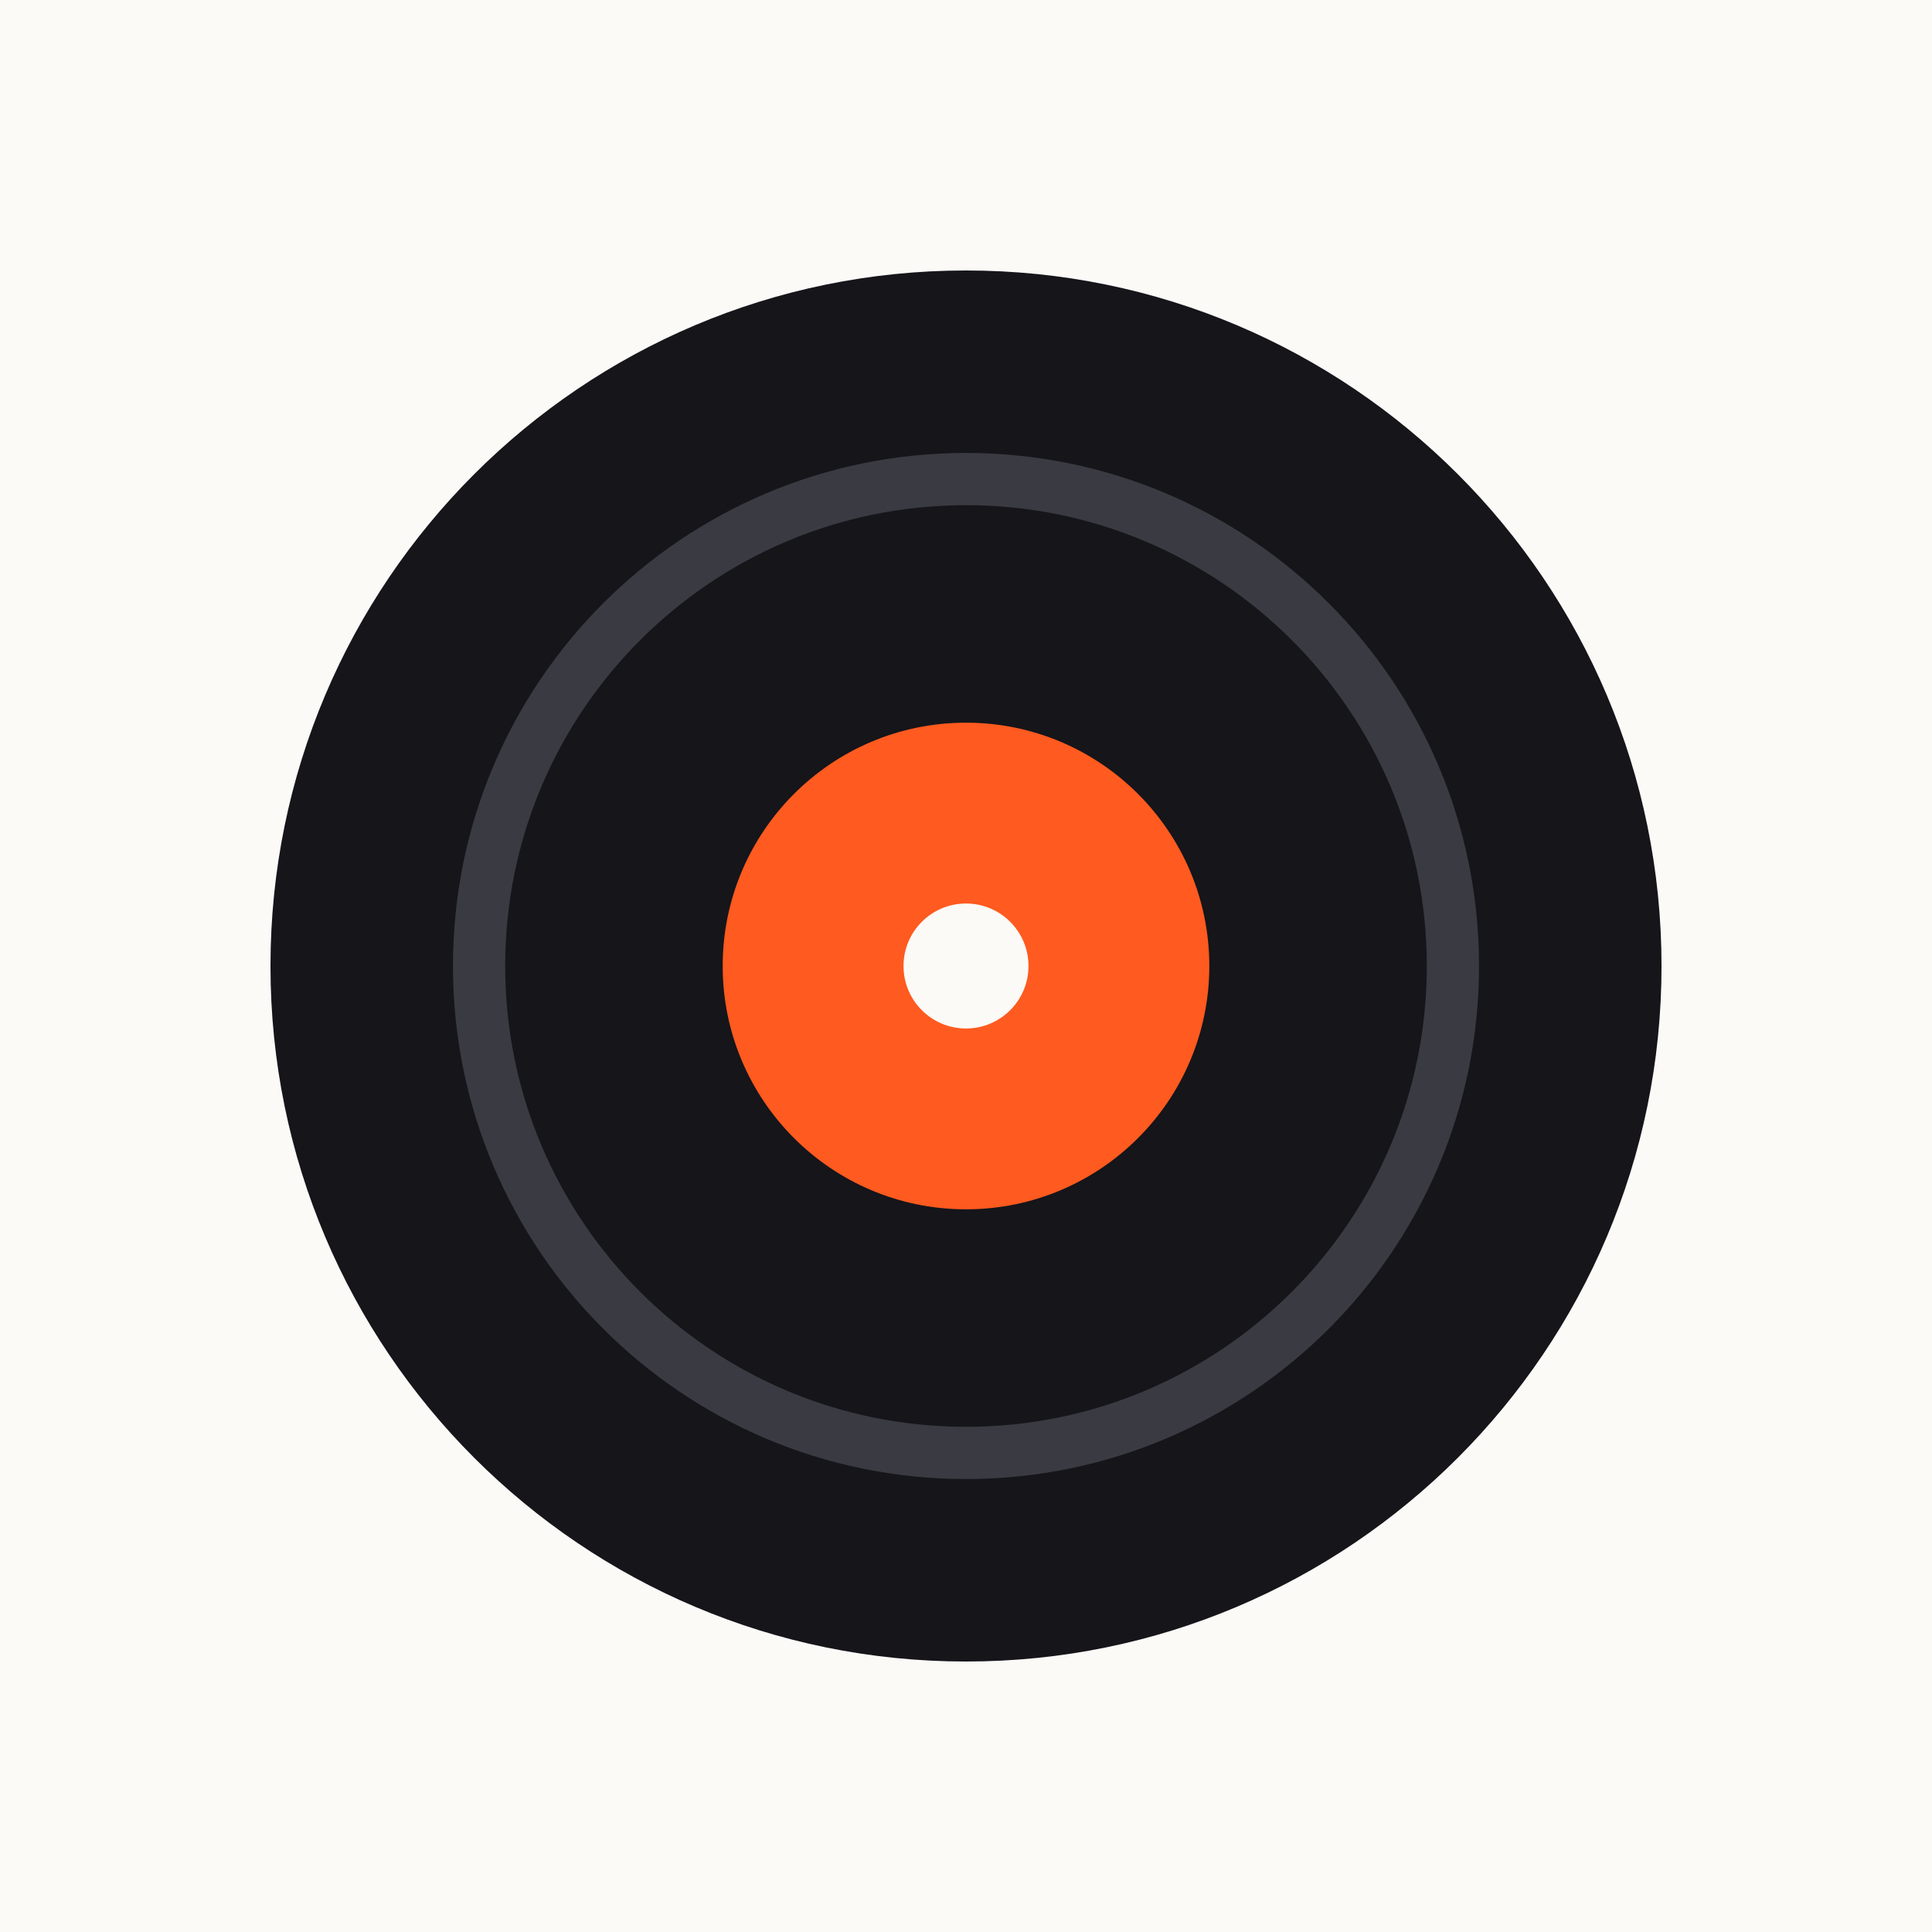
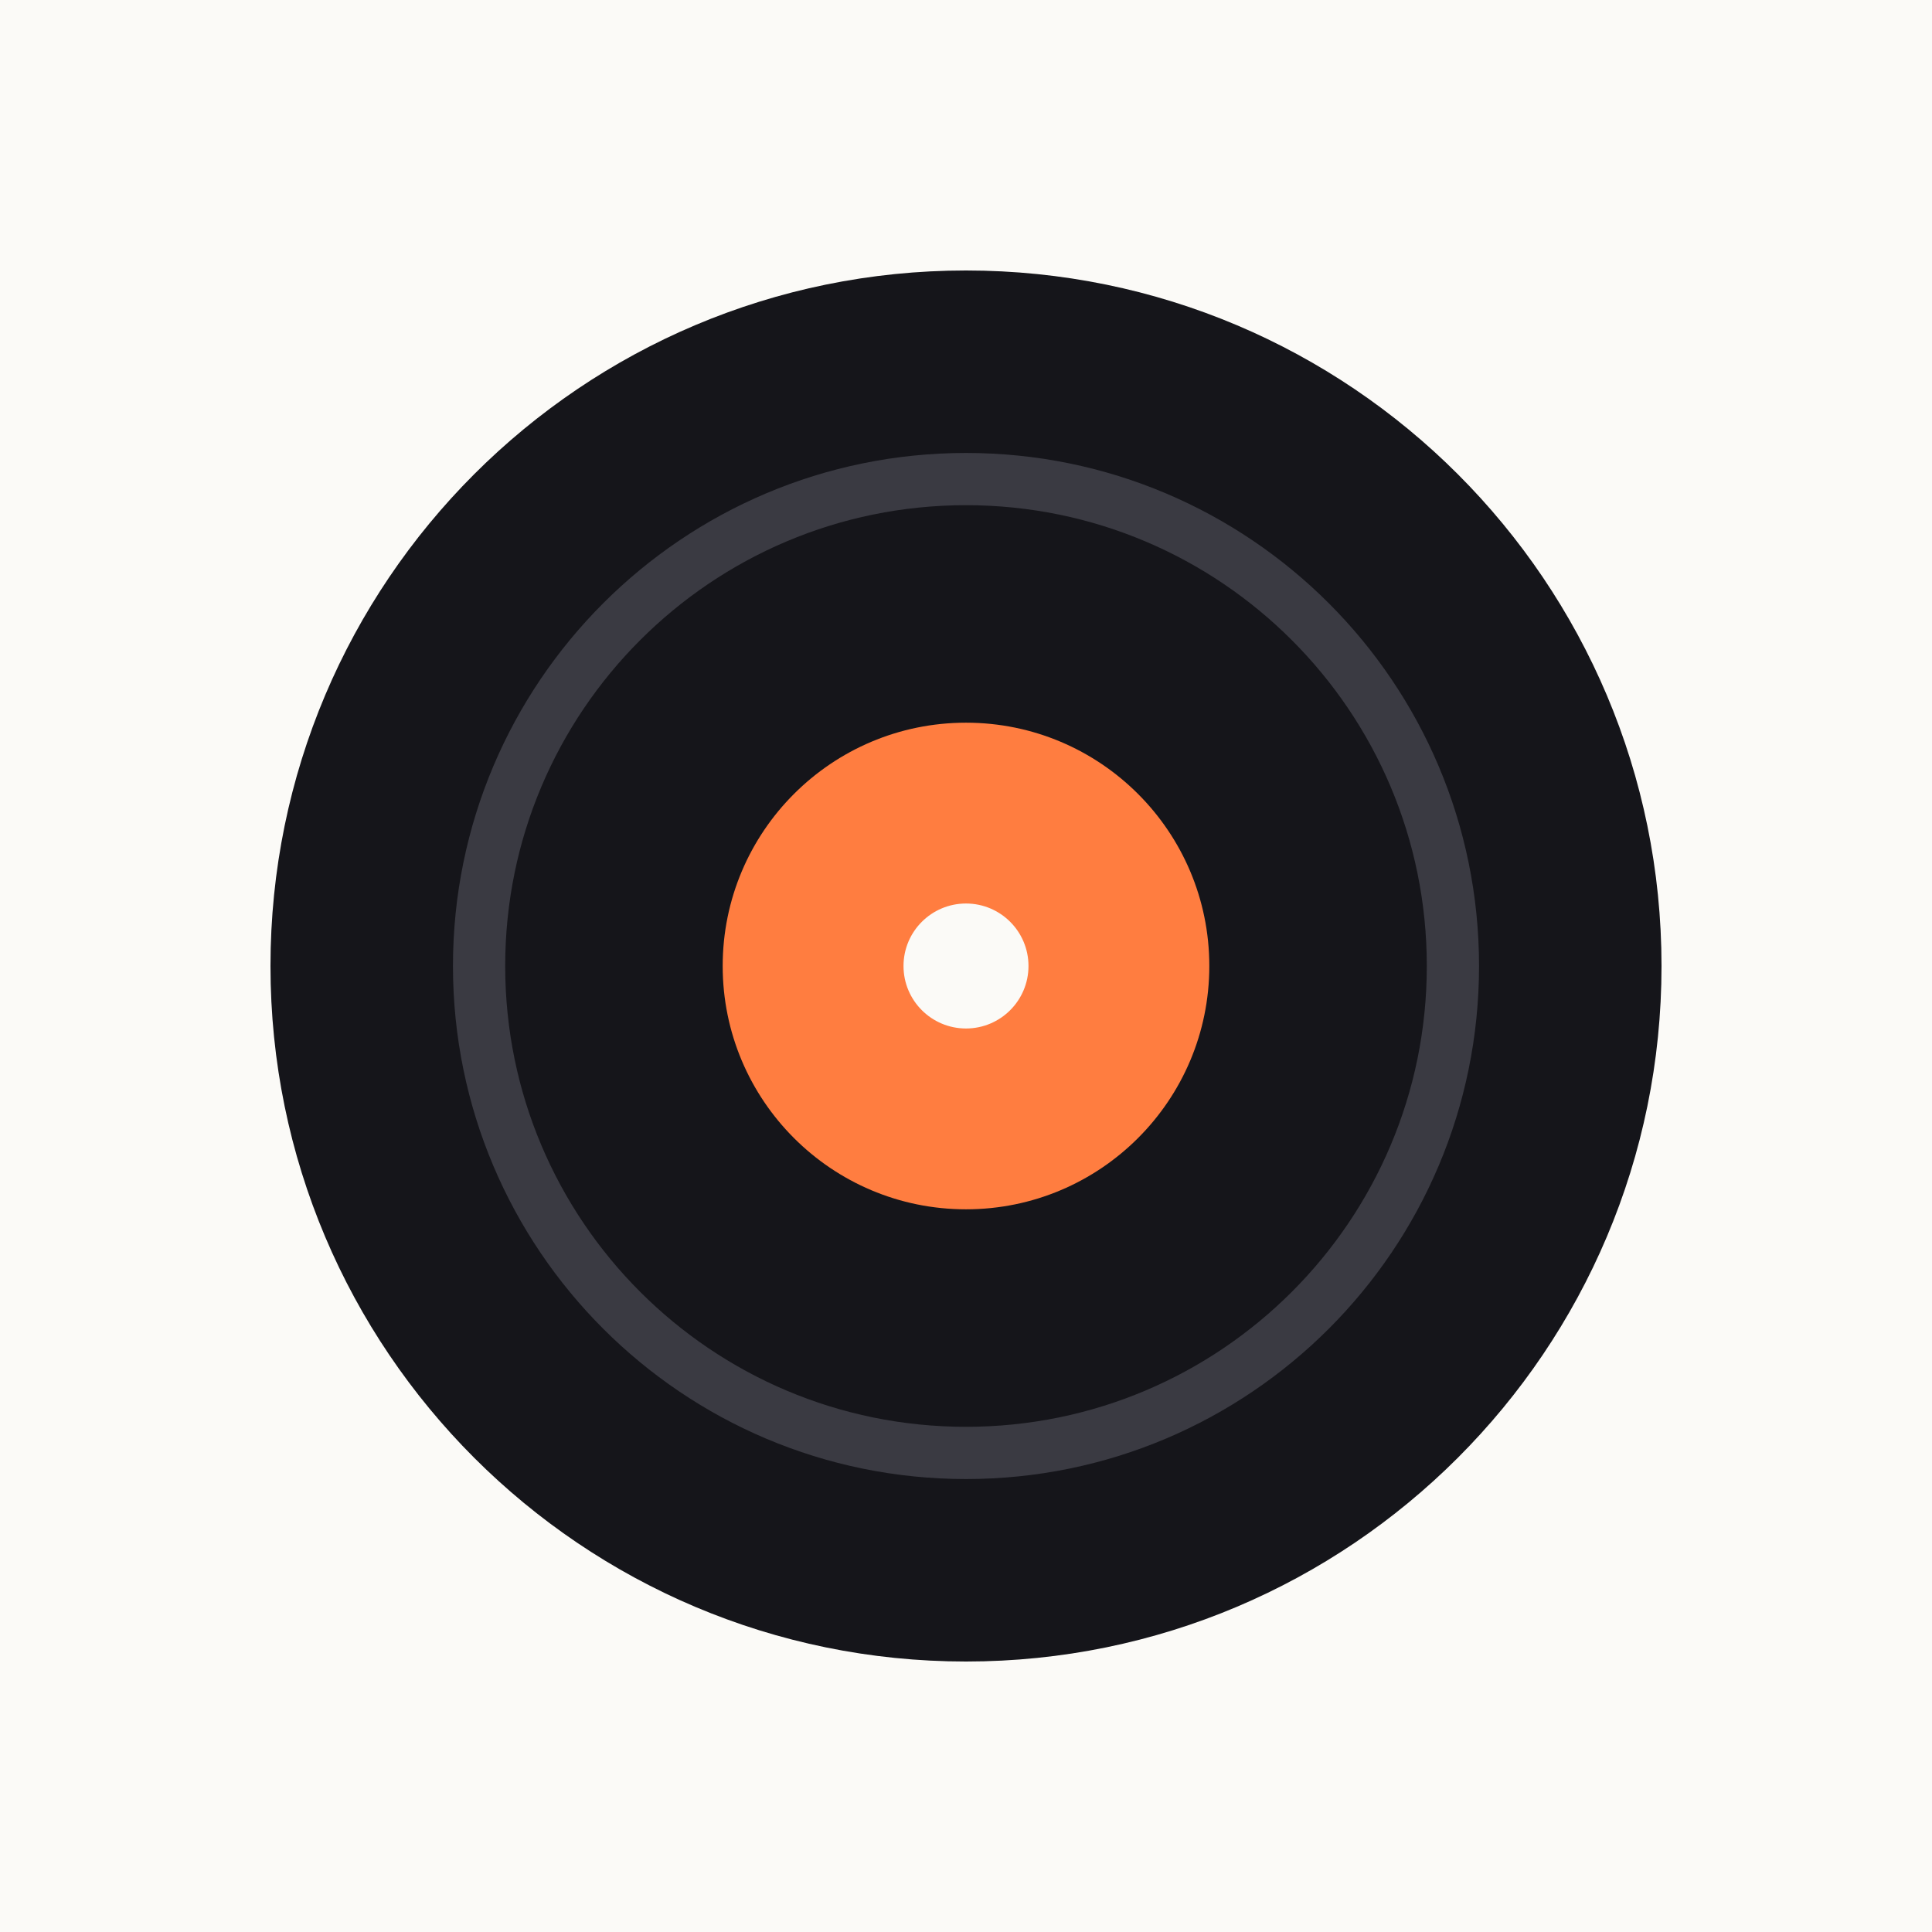
<svg xmlns="http://www.w3.org/2000/svg" version="1.2" baseProfile="tiny-ps" viewBox="0 0 64 64">
  <rect width="64" height="64" fill="#fbfaf7" />
  <circle cx="32" cy="32" r="23.04" fill="#15151a" />
  <circle cx="32" cy="32" r="16.13" fill="none" stroke="#3a3a42" stroke-width="1.73" />
-   <circle cx="32" cy="32" r="8.06" fill="#ff5a1f" />
+   <circle cx="32" cy="32" r="8.06" fill="#ff7d40" />
  <circle cx="32" cy="32" r="2.07" fill="#fbfaf7" />
</svg>
